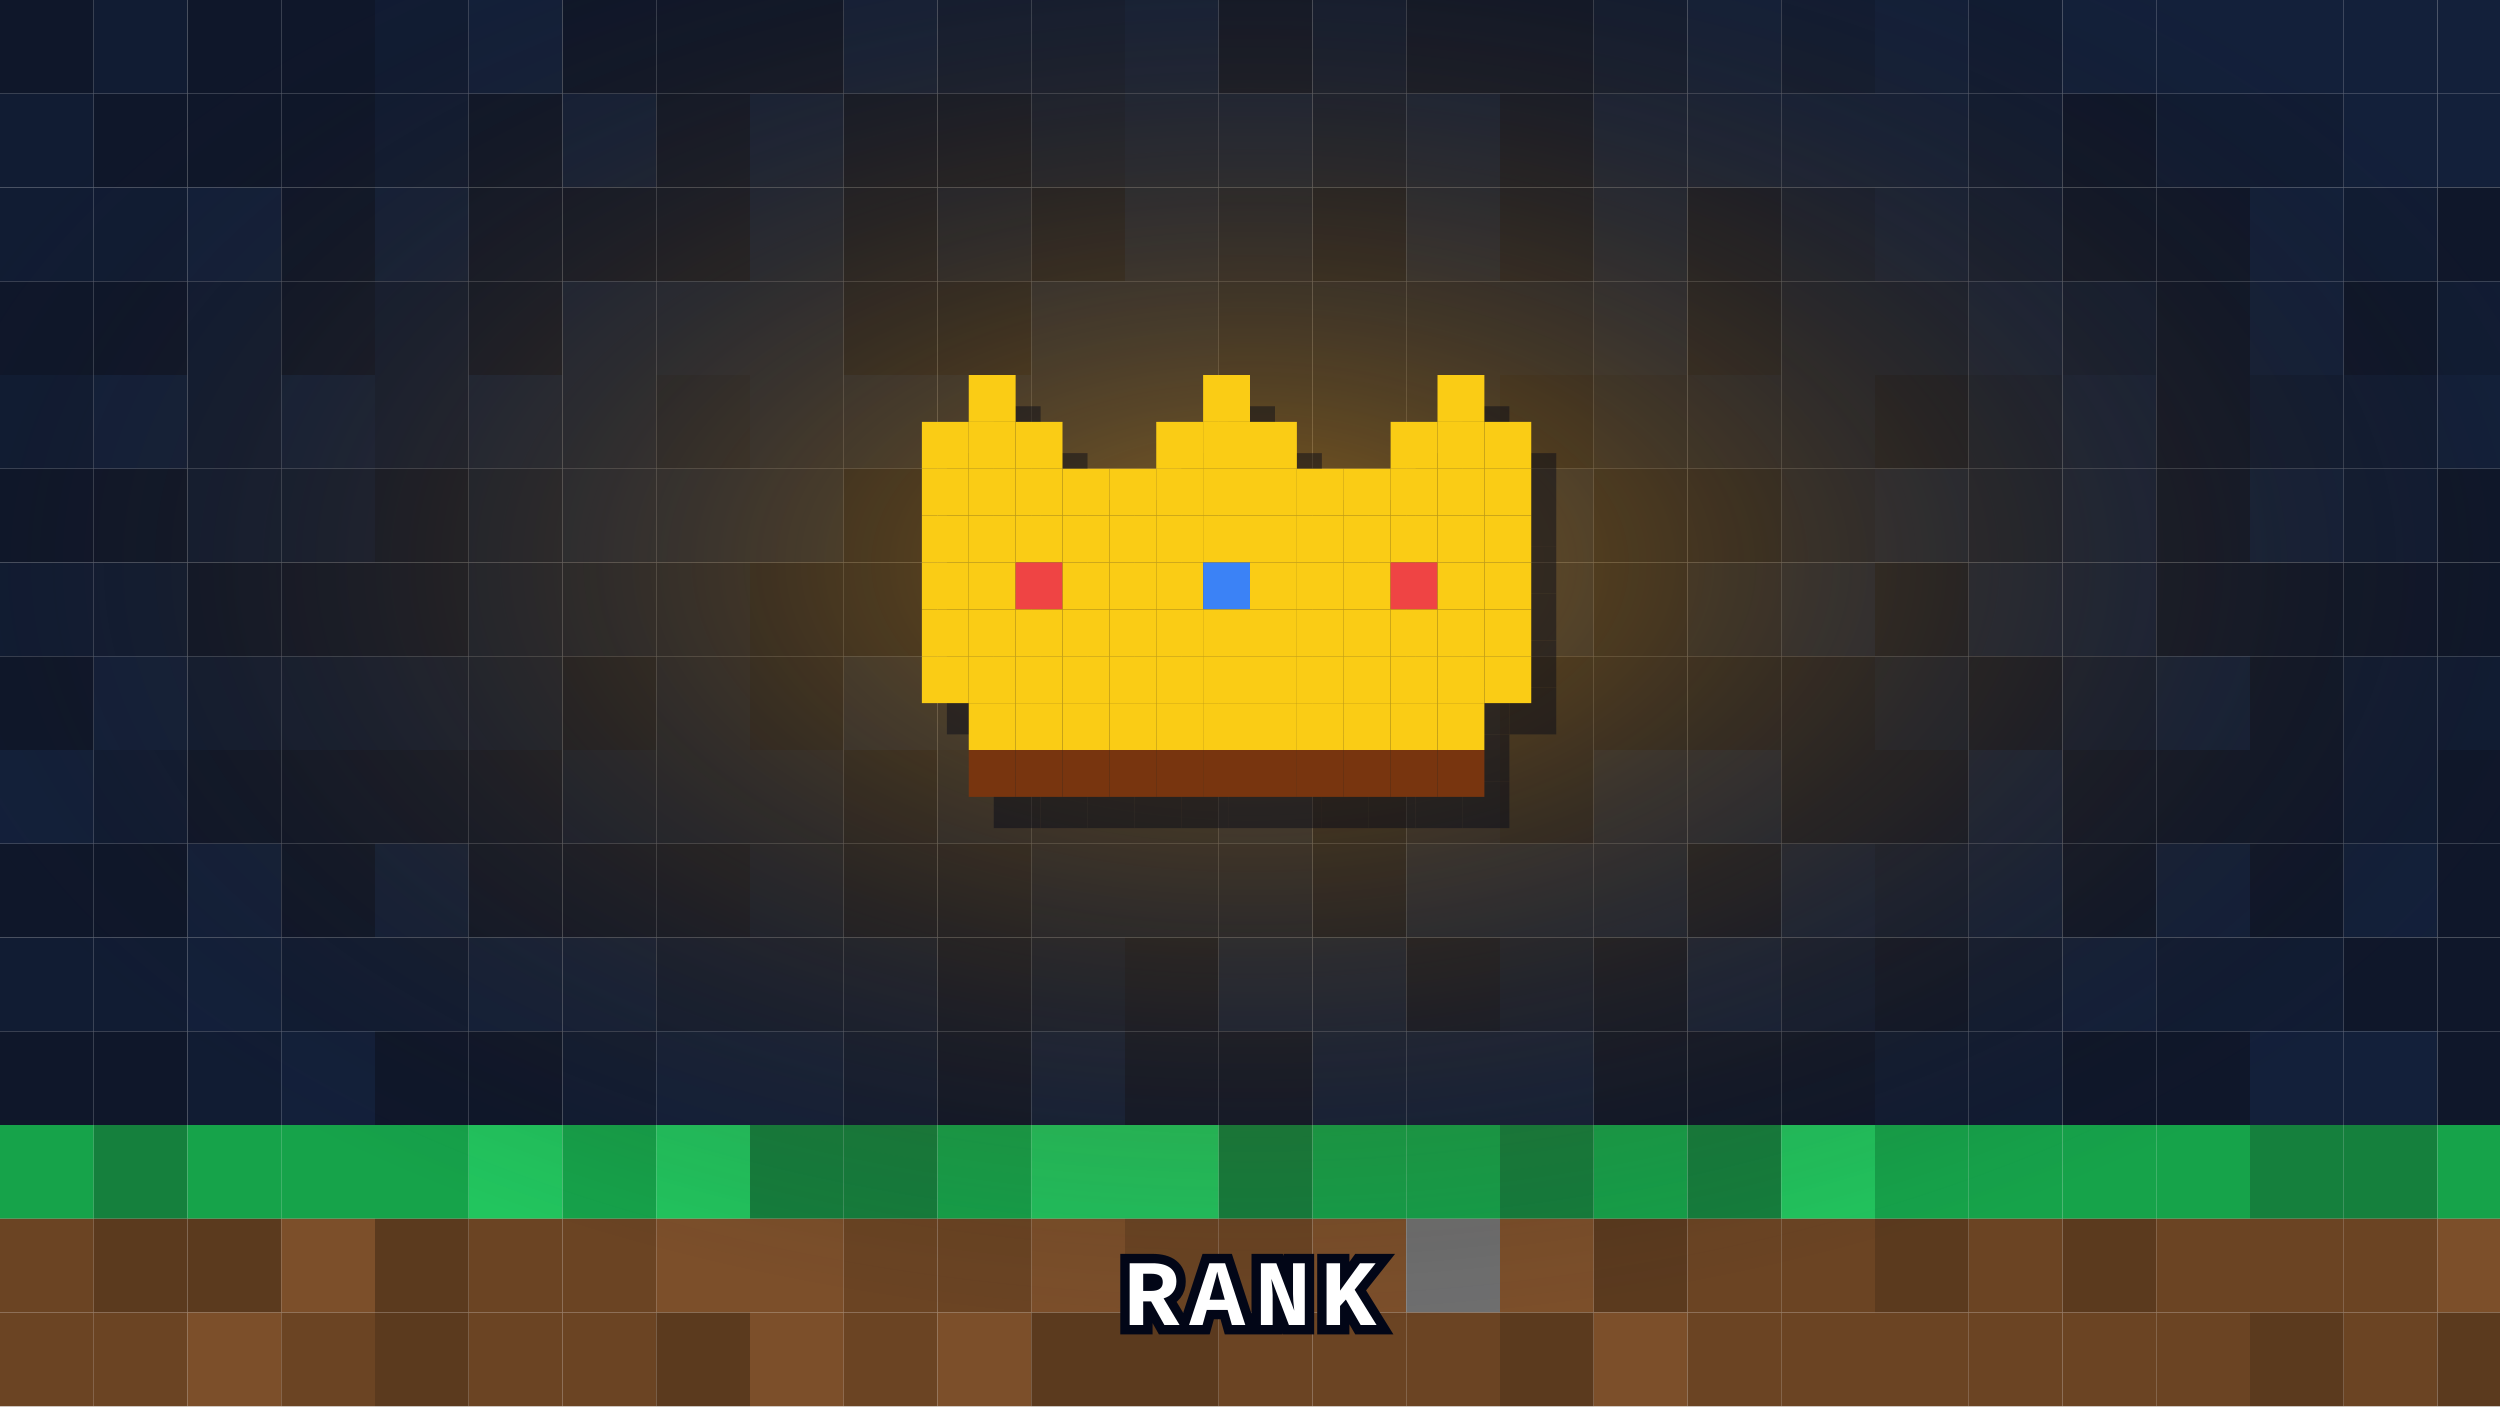
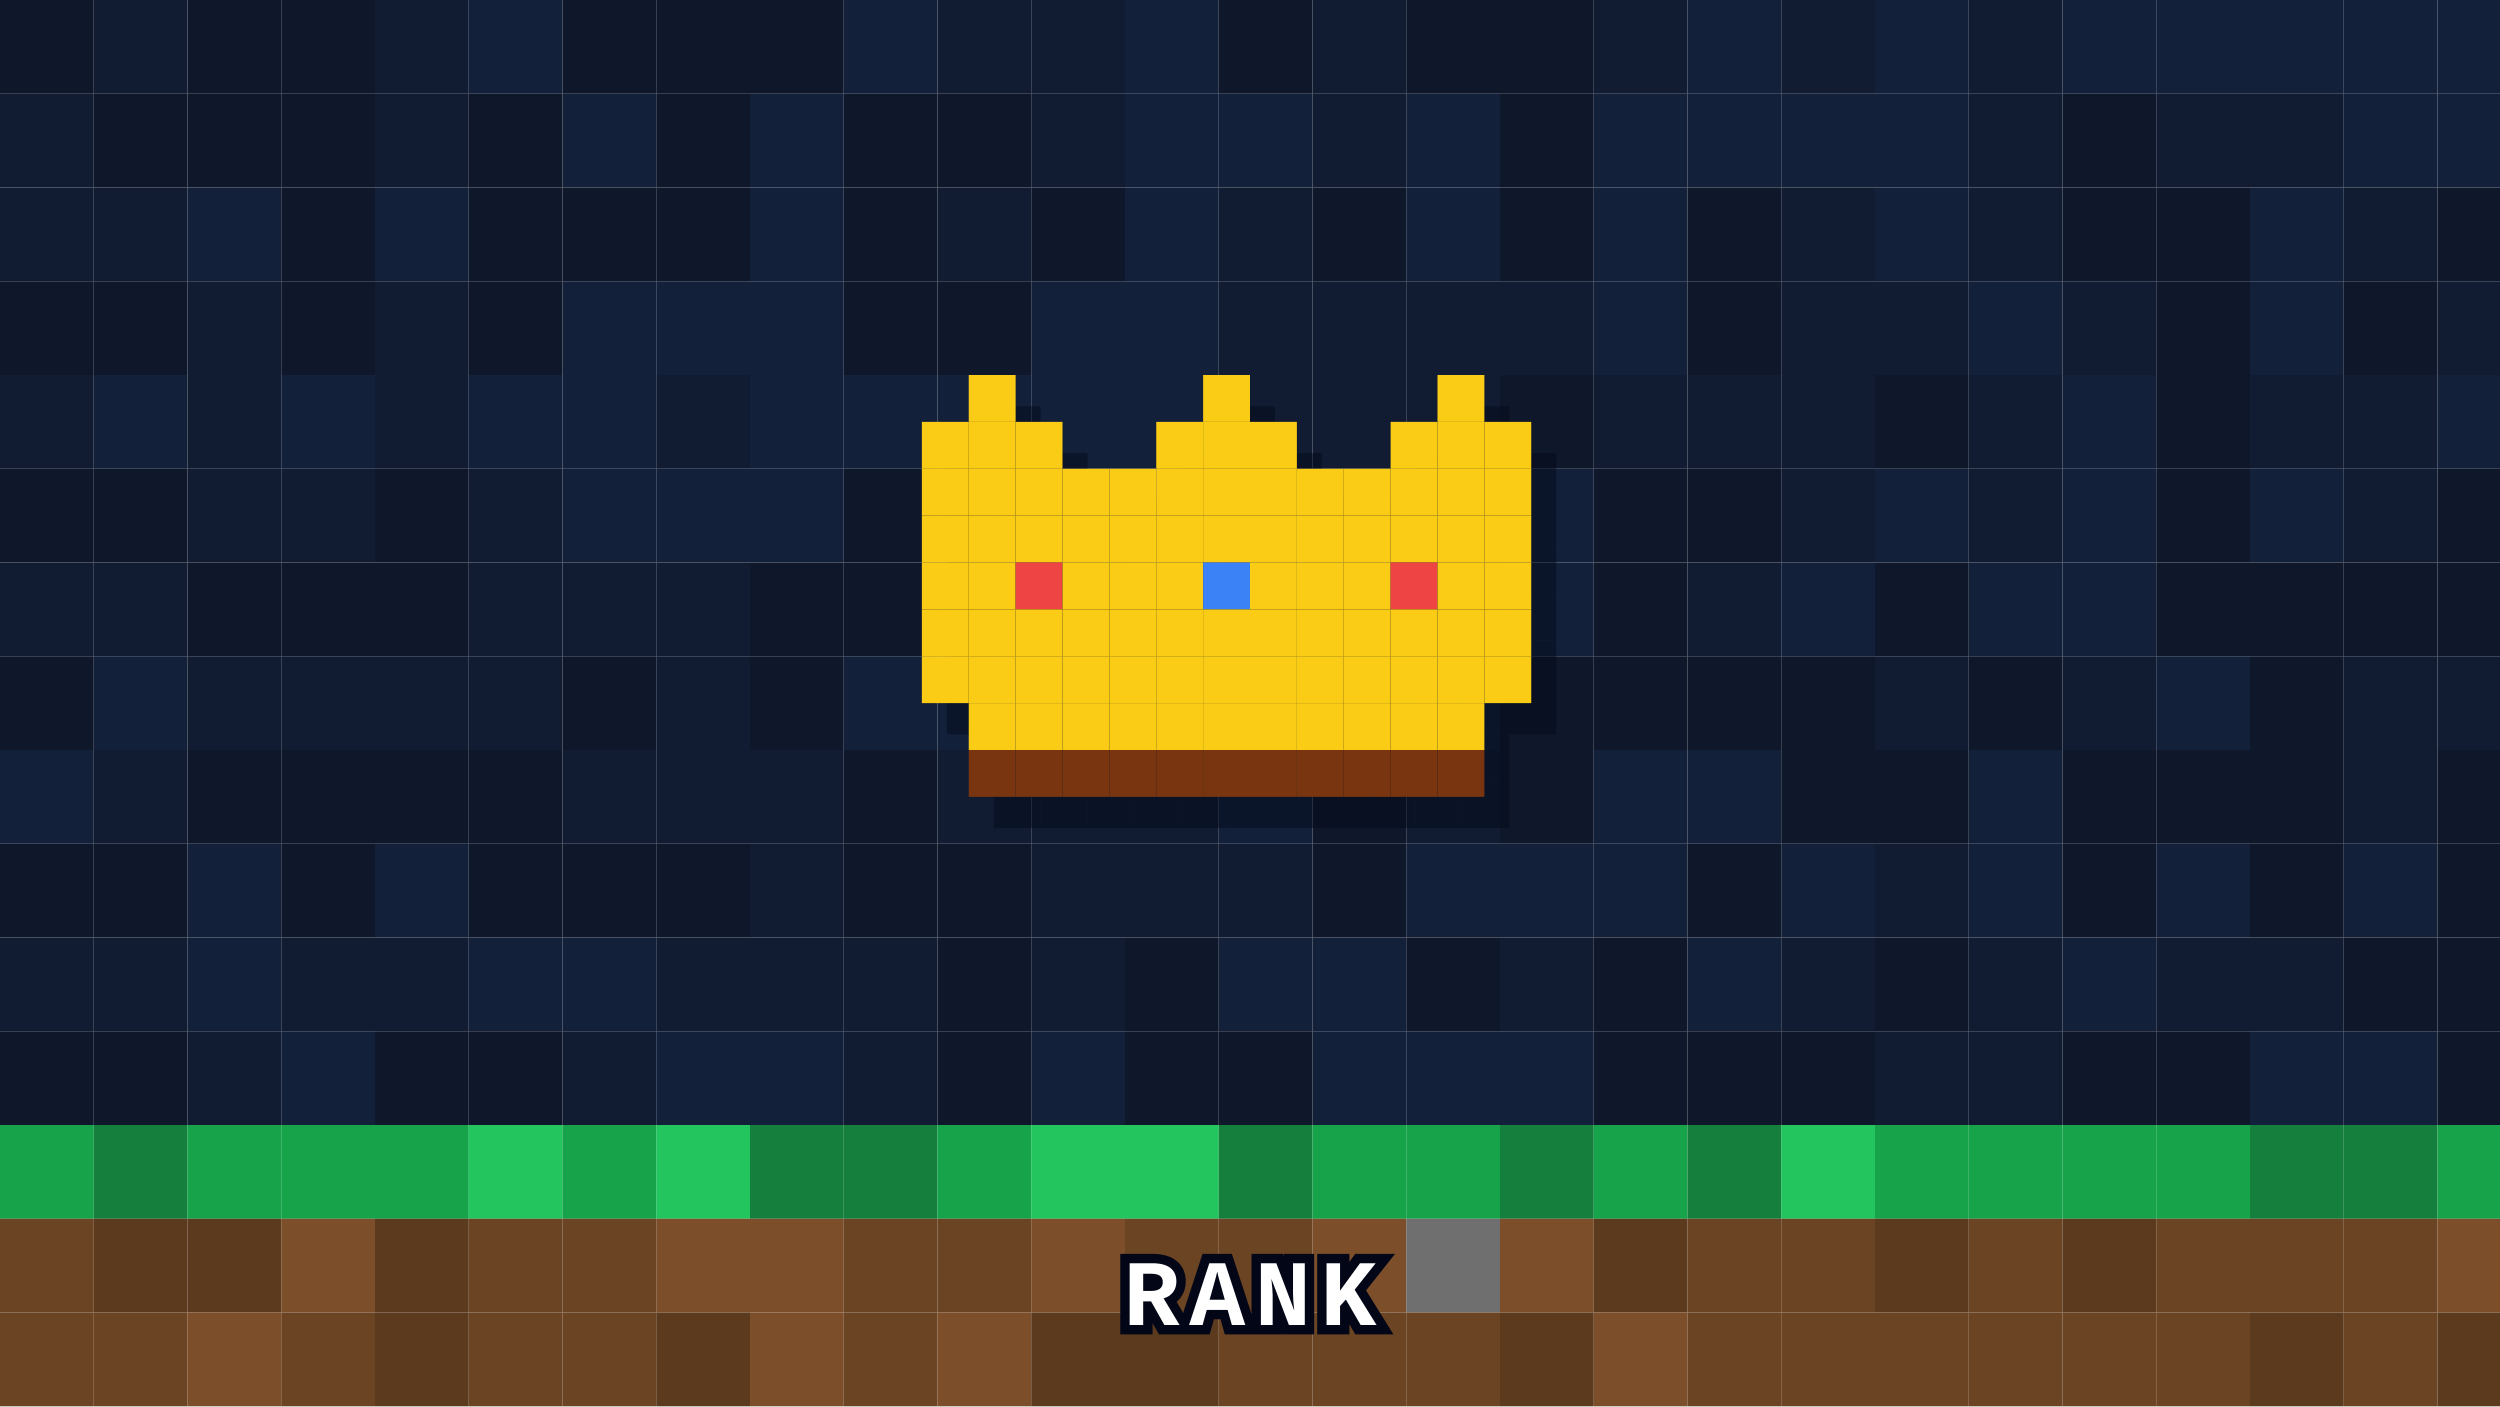
<svg xmlns="http://www.w3.org/2000/svg" viewBox="0 0 800 450" width="800" height="450">
-   <defs>
-     <radialGradient id="g" cx="50%" cy="40%" r="55%">
-       <stop offset="0" stop-color="#f59e0b" stop-opacity=".85" />
-       <stop offset="1" stop-color="#020617" stop-opacity="0" />
-     </radialGradient>
-   </defs>
  <rect x="0" y="0" width="30" height="30" fill="#0f172a" />
  <rect x="30" y="0" width="30" height="30" fill="#111c33" />
  <rect x="60" y="0" width="30" height="30" fill="#0f172a" />
  <rect x="90" y="0" width="30" height="30" fill="#0f172a" />
  <rect x="120" y="0" width="30" height="30" fill="#111c33" />
  <rect x="150" y="0" width="30" height="30" fill="#13203a" />
  <rect x="180" y="0" width="30" height="30" fill="#0f172a" />
  <rect x="210" y="0" width="30" height="30" fill="#0f172a" />
  <rect x="240" y="0" width="30" height="30" fill="#0f172a" />
  <rect x="270" y="0" width="30" height="30" fill="#13203a" />
  <rect x="300" y="0" width="30" height="30" fill="#111c33" />
  <rect x="330" y="0" width="30" height="30" fill="#111c33" />
  <rect x="360" y="0" width="30" height="30" fill="#13203a" />
  <rect x="390" y="0" width="30" height="30" fill="#0f172a" />
  <rect x="420" y="0" width="30" height="30" fill="#111c33" />
  <rect x="450" y="0" width="30" height="30" fill="#0f172a" />
  <rect x="480" y="0" width="30" height="30" fill="#0f172a" />
  <rect x="510" y="0" width="30" height="30" fill="#111c33" />
  <rect x="540" y="0" width="30" height="30" fill="#13203a" />
  <rect x="570" y="0" width="30" height="30" fill="#111c33" />
  <rect x="600" y="0" width="30" height="30" fill="#13203a" />
  <rect x="630" y="0" width="30" height="30" fill="#111c33" />
  <rect x="660" y="0" width="30" height="30" fill="#13203a" />
  <rect x="690" y="0" width="30" height="30" fill="#13203a" />
  <rect x="720" y="0" width="30" height="30" fill="#13203a" />
  <rect x="750" y="0" width="30" height="30" fill="#13203a" />
  <rect x="780" y="0" width="30" height="30" fill="#13203a" />
  <rect x="0" y="30" width="30" height="30" fill="#111c33" />
  <rect x="30" y="30" width="30" height="30" fill="#0f172a" />
  <rect x="60" y="30" width="30" height="30" fill="#0f172a" />
  <rect x="90" y="30" width="30" height="30" fill="#0f172a" />
  <rect x="120" y="30" width="30" height="30" fill="#111c33" />
  <rect x="150" y="30" width="30" height="30" fill="#0f172a" />
  <rect x="180" y="30" width="30" height="30" fill="#13203a" />
  <rect x="210" y="30" width="30" height="30" fill="#0f172a" />
  <rect x="240" y="30" width="30" height="30" fill="#13203a" />
  <rect x="270" y="30" width="30" height="30" fill="#0f172a" />
  <rect x="300" y="30" width="30" height="30" fill="#0f172a" />
  <rect x="330" y="30" width="30" height="30" fill="#111c33" />
  <rect x="360" y="30" width="30" height="30" fill="#13203a" />
  <rect x="390" y="30" width="30" height="30" fill="#13203a" />
  <rect x="420" y="30" width="30" height="30" fill="#111c33" />
  <rect x="450" y="30" width="30" height="30" fill="#13203a" />
  <rect x="480" y="30" width="30" height="30" fill="#0f172a" />
  <rect x="510" y="30" width="30" height="30" fill="#13203a" />
  <rect x="540" y="30" width="30" height="30" fill="#13203a" />
  <rect x="570" y="30" width="30" height="30" fill="#13203a" />
  <rect x="600" y="30" width="30" height="30" fill="#13203a" />
  <rect x="630" y="30" width="30" height="30" fill="#111c33" />
  <rect x="660" y="30" width="30" height="30" fill="#0f172a" />
  <rect x="690" y="30" width="30" height="30" fill="#111c33" />
  <rect x="720" y="30" width="30" height="30" fill="#111c33" />
  <rect x="750" y="30" width="30" height="30" fill="#13203a" />
  <rect x="780" y="30" width="30" height="30" fill="#13203a" />
  <rect x="0" y="60" width="30" height="30" fill="#111c33" />
  <rect x="30" y="60" width="30" height="30" fill="#111c33" />
  <rect x="60" y="60" width="30" height="30" fill="#13203a" />
  <rect x="90" y="60" width="30" height="30" fill="#0f172a" />
  <rect x="120" y="60" width="30" height="30" fill="#13203a" />
  <rect x="150" y="60" width="30" height="30" fill="#0f172a" />
  <rect x="180" y="60" width="30" height="30" fill="#0f172a" />
  <rect x="210" y="60" width="30" height="30" fill="#0f172a" />
  <rect x="240" y="60" width="30" height="30" fill="#13203a" />
  <rect x="270" y="60" width="30" height="30" fill="#0f172a" />
  <rect x="300" y="60" width="30" height="30" fill="#111c33" />
  <rect x="330" y="60" width="30" height="30" fill="#0f172a" />
  <rect x="360" y="60" width="30" height="30" fill="#13203a" />
  <rect x="390" y="60" width="30" height="30" fill="#111c33" />
  <rect x="420" y="60" width="30" height="30" fill="#0f172a" />
  <rect x="450" y="60" width="30" height="30" fill="#13203a" />
  <rect x="480" y="60" width="30" height="30" fill="#0f172a" />
  <rect x="510" y="60" width="30" height="30" fill="#13203a" />
  <rect x="540" y="60" width="30" height="30" fill="#0f172a" />
  <rect x="570" y="60" width="30" height="30" fill="#111c33" />
  <rect x="600" y="60" width="30" height="30" fill="#13203a" />
  <rect x="630" y="60" width="30" height="30" fill="#111c33" />
  <rect x="660" y="60" width="30" height="30" fill="#0f172a" />
  <rect x="690" y="60" width="30" height="30" fill="#0f172a" />
  <rect x="720" y="60" width="30" height="30" fill="#13203a" />
  <rect x="750" y="60" width="30" height="30" fill="#111c33" />
  <rect x="780" y="60" width="30" height="30" fill="#0f172a" />
  <rect x="0" y="90" width="30" height="30" fill="#0f172a" />
  <rect x="30" y="90" width="30" height="30" fill="#0f172a" />
  <rect x="60" y="90" width="30" height="30" fill="#111c33" />
  <rect x="90" y="90" width="30" height="30" fill="#0f172a" />
  <rect x="120" y="90" width="30" height="30" fill="#111c33" />
  <rect x="150" y="90" width="30" height="30" fill="#0f172a" />
  <rect x="180" y="90" width="30" height="30" fill="#13203a" />
  <rect x="210" y="90" width="30" height="30" fill="#13203a" />
  <rect x="240" y="90" width="30" height="30" fill="#13203a" />
  <rect x="270" y="90" width="30" height="30" fill="#0f172a" />
  <rect x="300" y="90" width="30" height="30" fill="#0f172a" />
  <rect x="330" y="90" width="30" height="30" fill="#13203a" />
  <rect x="360" y="90" width="30" height="30" fill="#13203a" />
  <rect x="390" y="90" width="30" height="30" fill="#111c33" />
  <rect x="420" y="90" width="30" height="30" fill="#111c33" />
  <rect x="450" y="90" width="30" height="30" fill="#111c33" />
  <rect x="480" y="90" width="30" height="30" fill="#111c33" />
  <rect x="510" y="90" width="30" height="30" fill="#13203a" />
  <rect x="540" y="90" width="30" height="30" fill="#0f172a" />
  <rect x="570" y="90" width="30" height="30" fill="#111c33" />
  <rect x="600" y="90" width="30" height="30" fill="#111c33" />
  <rect x="630" y="90" width="30" height="30" fill="#13203a" />
  <rect x="660" y="90" width="30" height="30" fill="#111c33" />
  <rect x="690" y="90" width="30" height="30" fill="#0f172a" />
  <rect x="720" y="90" width="30" height="30" fill="#13203a" />
  <rect x="750" y="90" width="30" height="30" fill="#0f172a" />
  <rect x="780" y="90" width="30" height="30" fill="#111c33" />
  <rect x="0" y="120" width="30" height="30" fill="#111c33" />
  <rect x="30" y="120" width="30" height="30" fill="#13203a" />
  <rect x="60" y="120" width="30" height="30" fill="#111c33" />
  <rect x="90" y="120" width="30" height="30" fill="#13203a" />
  <rect x="120" y="120" width="30" height="30" fill="#111c33" />
  <rect x="150" y="120" width="30" height="30" fill="#13203a" />
  <rect x="180" y="120" width="30" height="30" fill="#13203a" />
  <rect x="210" y="120" width="30" height="30" fill="#111c33" />
  <rect x="240" y="120" width="30" height="30" fill="#13203a" />
  <rect x="270" y="120" width="30" height="30" fill="#13203a" />
  <rect x="300" y="120" width="30" height="30" fill="#13203a" />
  <rect x="330" y="120" width="30" height="30" fill="#13203a" />
  <rect x="360" y="120" width="30" height="30" fill="#13203a" />
  <rect x="390" y="120" width="30" height="30" fill="#111c33" />
  <rect x="420" y="120" width="30" height="30" fill="#111c33" />
  <rect x="450" y="120" width="30" height="30" fill="#111c33" />
  <rect x="480" y="120" width="30" height="30" fill="#0f172a" />
  <rect x="510" y="120" width="30" height="30" fill="#111c33" />
  <rect x="540" y="120" width="30" height="30" fill="#111c33" />
  <rect x="570" y="120" width="30" height="30" fill="#111c33" />
  <rect x="600" y="120" width="30" height="30" fill="#0f172a" />
  <rect x="630" y="120" width="30" height="30" fill="#111c33" />
  <rect x="660" y="120" width="30" height="30" fill="#13203a" />
  <rect x="690" y="120" width="30" height="30" fill="#0f172a" />
  <rect x="720" y="120" width="30" height="30" fill="#111c33" />
  <rect x="750" y="120" width="30" height="30" fill="#111c33" />
  <rect x="780" y="120" width="30" height="30" fill="#13203a" />
  <rect x="0" y="150" width="30" height="30" fill="#0f172a" />
  <rect x="30" y="150" width="30" height="30" fill="#0f172a" />
  <rect x="60" y="150" width="30" height="30" fill="#111c33" />
  <rect x="90" y="150" width="30" height="30" fill="#111c33" />
  <rect x="120" y="150" width="30" height="30" fill="#0f172a" />
  <rect x="150" y="150" width="30" height="30" fill="#111c33" />
  <rect x="180" y="150" width="30" height="30" fill="#13203a" />
  <rect x="210" y="150" width="30" height="30" fill="#13203a" />
  <rect x="240" y="150" width="30" height="30" fill="#13203a" />
  <rect x="270" y="150" width="30" height="30" fill="#0f172a" />
  <rect x="300" y="150" width="30" height="30" fill="#111c33" />
  <rect x="330" y="150" width="30" height="30" fill="#13203a" />
  <rect x="360" y="150" width="30" height="30" fill="#13203a" />
  <rect x="390" y="150" width="30" height="30" fill="#13203a" />
  <rect x="420" y="150" width="30" height="30" fill="#0f172a" />
  <rect x="450" y="150" width="30" height="30" fill="#111c33" />
  <rect x="480" y="150" width="30" height="30" fill="#13203a" />
  <rect x="510" y="150" width="30" height="30" fill="#0f172a" />
  <rect x="540" y="150" width="30" height="30" fill="#0f172a" />
  <rect x="570" y="150" width="30" height="30" fill="#111c33" />
  <rect x="600" y="150" width="30" height="30" fill="#13203a" />
  <rect x="630" y="150" width="30" height="30" fill="#111c33" />
  <rect x="660" y="150" width="30" height="30" fill="#13203a" />
  <rect x="690" y="150" width="30" height="30" fill="#0f172a" />
  <rect x="720" y="150" width="30" height="30" fill="#13203a" />
  <rect x="750" y="150" width="30" height="30" fill="#111c33" />
  <rect x="780" y="150" width="30" height="30" fill="#0f172a" />
  <rect x="0" y="180" width="30" height="30" fill="#111c33" />
  <rect x="30" y="180" width="30" height="30" fill="#111c33" />
  <rect x="60" y="180" width="30" height="30" fill="#0f172a" />
  <rect x="90" y="180" width="30" height="30" fill="#0f172a" />
  <rect x="120" y="180" width="30" height="30" fill="#0f172a" />
  <rect x="150" y="180" width="30" height="30" fill="#111c33" />
  <rect x="180" y="180" width="30" height="30" fill="#111c33" />
  <rect x="210" y="180" width="30" height="30" fill="#111c33" />
  <rect x="240" y="180" width="30" height="30" fill="#0f172a" />
  <rect x="270" y="180" width="30" height="30" fill="#0f172a" />
  <rect x="300" y="180" width="30" height="30" fill="#111c33" />
  <rect x="330" y="180" width="30" height="30" fill="#0f172a" />
  <rect x="360" y="180" width="30" height="30" fill="#111c33" />
  <rect x="390" y="180" width="30" height="30" fill="#0f172a" />
  <rect x="420" y="180" width="30" height="30" fill="#0f172a" />
  <rect x="450" y="180" width="30" height="30" fill="#0f172a" />
  <rect x="480" y="180" width="30" height="30" fill="#13203a" />
  <rect x="510" y="180" width="30" height="30" fill="#0f172a" />
  <rect x="540" y="180" width="30" height="30" fill="#111c33" />
  <rect x="570" y="180" width="30" height="30" fill="#13203a" />
  <rect x="600" y="180" width="30" height="30" fill="#0f172a" />
  <rect x="630" y="180" width="30" height="30" fill="#13203a" />
  <rect x="660" y="180" width="30" height="30" fill="#13203a" />
  <rect x="690" y="180" width="30" height="30" fill="#0f172a" />
  <rect x="720" y="180" width="30" height="30" fill="#0f172a" />
  <rect x="750" y="180" width="30" height="30" fill="#0f172a" />
  <rect x="780" y="180" width="30" height="30" fill="#0f172a" />
  <rect x="0" y="210" width="30" height="30" fill="#0f172a" />
  <rect x="30" y="210" width="30" height="30" fill="#13203a" />
  <rect x="60" y="210" width="30" height="30" fill="#111c33" />
  <rect x="90" y="210" width="30" height="30" fill="#111c33" />
  <rect x="120" y="210" width="30" height="30" fill="#111c33" />
  <rect x="150" y="210" width="30" height="30" fill="#111c33" />
  <rect x="180" y="210" width="30" height="30" fill="#0f172a" />
  <rect x="210" y="210" width="30" height="30" fill="#111c33" />
  <rect x="240" y="210" width="30" height="30" fill="#0f172a" />
  <rect x="270" y="210" width="30" height="30" fill="#13203a" />
  <rect x="300" y="210" width="30" height="30" fill="#13203a" />
  <rect x="330" y="210" width="30" height="30" fill="#111c33" />
  <rect x="360" y="210" width="30" height="30" fill="#0f172a" />
  <rect x="390" y="210" width="30" height="30" fill="#0f172a" />
  <rect x="420" y="210" width="30" height="30" fill="#0f172a" />
  <rect x="450" y="210" width="30" height="30" fill="#13203a" />
  <rect x="480" y="210" width="30" height="30" fill="#0f172a" />
  <rect x="510" y="210" width="30" height="30" fill="#0f172a" />
  <rect x="540" y="210" width="30" height="30" fill="#0f172a" />
  <rect x="570" y="210" width="30" height="30" fill="#0f172a" />
  <rect x="600" y="210" width="30" height="30" fill="#111c33" />
  <rect x="630" y="210" width="30" height="30" fill="#0f172a" />
  <rect x="660" y="210" width="30" height="30" fill="#111c33" />
  <rect x="690" y="210" width="30" height="30" fill="#13203a" />
  <rect x="720" y="210" width="30" height="30" fill="#0f172a" />
  <rect x="750" y="210" width="30" height="30" fill="#111c33" />
  <rect x="780" y="210" width="30" height="30" fill="#111c33" />
  <rect x="0" y="240" width="30" height="30" fill="#13203a" />
  <rect x="30" y="240" width="30" height="30" fill="#111c33" />
  <rect x="60" y="240" width="30" height="30" fill="#0f172a" />
  <rect x="90" y="240" width="30" height="30" fill="#0f172a" />
  <rect x="120" y="240" width="30" height="30" fill="#0f172a" />
  <rect x="150" y="240" width="30" height="30" fill="#0f172a" />
  <rect x="180" y="240" width="30" height="30" fill="#111c33" />
  <rect x="210" y="240" width="30" height="30" fill="#111c33" />
  <rect x="240" y="240" width="30" height="30" fill="#111c33" />
  <rect x="270" y="240" width="30" height="30" fill="#0f172a" />
  <rect x="300" y="240" width="30" height="30" fill="#111c33" />
  <rect x="330" y="240" width="30" height="30" fill="#111c33" />
  <rect x="360" y="240" width="30" height="30" fill="#111c33" />
  <rect x="390" y="240" width="30" height="30" fill="#13203a" />
  <rect x="420" y="240" width="30" height="30" fill="#0f172a" />
  <rect x="450" y="240" width="30" height="30" fill="#111c33" />
  <rect x="480" y="240" width="30" height="30" fill="#0f172a" />
  <rect x="510" y="240" width="30" height="30" fill="#13203a" />
  <rect x="540" y="240" width="30" height="30" fill="#13203a" />
  <rect x="570" y="240" width="30" height="30" fill="#0f172a" />
  <rect x="600" y="240" width="30" height="30" fill="#0f172a" />
  <rect x="630" y="240" width="30" height="30" fill="#13203a" />
  <rect x="660" y="240" width="30" height="30" fill="#0f172a" />
  <rect x="690" y="240" width="30" height="30" fill="#0f172a" />
  <rect x="720" y="240" width="30" height="30" fill="#0f172a" />
  <rect x="750" y="240" width="30" height="30" fill="#111c33" />
  <rect x="780" y="240" width="30" height="30" fill="#0f172a" />
  <rect x="0" y="270" width="30" height="30" fill="#0f172a" />
  <rect x="30" y="270" width="30" height="30" fill="#0f172a" />
  <rect x="60" y="270" width="30" height="30" fill="#13203a" />
  <rect x="90" y="270" width="30" height="30" fill="#0f172a" />
  <rect x="120" y="270" width="30" height="30" fill="#13203a" />
  <rect x="150" y="270" width="30" height="30" fill="#0f172a" />
  <rect x="180" y="270" width="30" height="30" fill="#0f172a" />
  <rect x="210" y="270" width="30" height="30" fill="#0f172a" />
  <rect x="240" y="270" width="30" height="30" fill="#111c33" />
  <rect x="270" y="270" width="30" height="30" fill="#0f172a" />
  <rect x="300" y="270" width="30" height="30" fill="#0f172a" />
  <rect x="330" y="270" width="30" height="30" fill="#111c33" />
  <rect x="360" y="270" width="30" height="30" fill="#111c33" />
  <rect x="390" y="270" width="30" height="30" fill="#111c33" />
  <rect x="420" y="270" width="30" height="30" fill="#0f172a" />
  <rect x="450" y="270" width="30" height="30" fill="#13203a" />
  <rect x="480" y="270" width="30" height="30" fill="#13203a" />
  <rect x="510" y="270" width="30" height="30" fill="#13203a" />
  <rect x="540" y="270" width="30" height="30" fill="#0f172a" />
  <rect x="570" y="270" width="30" height="30" fill="#13203a" />
  <rect x="600" y="270" width="30" height="30" fill="#111c33" />
  <rect x="630" y="270" width="30" height="30" fill="#13203a" />
  <rect x="660" y="270" width="30" height="30" fill="#0f172a" />
  <rect x="690" y="270" width="30" height="30" fill="#13203a" />
  <rect x="720" y="270" width="30" height="30" fill="#0f172a" />
  <rect x="750" y="270" width="30" height="30" fill="#13203a" />
  <rect x="780" y="270" width="30" height="30" fill="#0f172a" />
  <rect x="0" y="300" width="30" height="30" fill="#111c33" />
  <rect x="30" y="300" width="30" height="30" fill="#111c33" />
  <rect x="60" y="300" width="30" height="30" fill="#13203a" />
  <rect x="90" y="300" width="30" height="30" fill="#111c33" />
  <rect x="120" y="300" width="30" height="30" fill="#111c33" />
  <rect x="150" y="300" width="30" height="30" fill="#13203a" />
  <rect x="180" y="300" width="30" height="30" fill="#13203a" />
  <rect x="210" y="300" width="30" height="30" fill="#111c33" />
  <rect x="240" y="300" width="30" height="30" fill="#111c33" />
  <rect x="270" y="300" width="30" height="30" fill="#111c33" />
  <rect x="300" y="300" width="30" height="30" fill="#0f172a" />
  <rect x="330" y="300" width="30" height="30" fill="#111c33" />
  <rect x="360" y="300" width="30" height="30" fill="#0f172a" />
  <rect x="390" y="300" width="30" height="30" fill="#13203a" />
  <rect x="420" y="300" width="30" height="30" fill="#13203a" />
  <rect x="450" y="300" width="30" height="30" fill="#0f172a" />
  <rect x="480" y="300" width="30" height="30" fill="#111c33" />
  <rect x="510" y="300" width="30" height="30" fill="#0f172a" />
  <rect x="540" y="300" width="30" height="30" fill="#13203a" />
  <rect x="570" y="300" width="30" height="30" fill="#111c33" />
  <rect x="600" y="300" width="30" height="30" fill="#0f172a" />
  <rect x="630" y="300" width="30" height="30" fill="#111c33" />
  <rect x="660" y="300" width="30" height="30" fill="#13203a" />
  <rect x="690" y="300" width="30" height="30" fill="#111c33" />
  <rect x="720" y="300" width="30" height="30" fill="#111c33" />
  <rect x="750" y="300" width="30" height="30" fill="#0f172a" />
  <rect x="780" y="300" width="30" height="30" fill="#0f172a" />
  <rect x="0" y="330" width="30" height="30" fill="#0f172a" />
  <rect x="30" y="330" width="30" height="30" fill="#0f172a" />
  <rect x="60" y="330" width="30" height="30" fill="#111c33" />
  <rect x="90" y="330" width="30" height="30" fill="#13203a" />
  <rect x="120" y="330" width="30" height="30" fill="#0f172a" />
  <rect x="150" y="330" width="30" height="30" fill="#0f172a" />
  <rect x="180" y="330" width="30" height="30" fill="#111c33" />
  <rect x="210" y="330" width="30" height="30" fill="#13203a" />
  <rect x="240" y="330" width="30" height="30" fill="#13203a" />
  <rect x="270" y="330" width="30" height="30" fill="#111c33" />
  <rect x="300" y="330" width="30" height="30" fill="#0f172a" />
  <rect x="330" y="330" width="30" height="30" fill="#13203a" />
  <rect x="360" y="330" width="30" height="30" fill="#0f172a" />
  <rect x="390" y="330" width="30" height="30" fill="#0f172a" />
  <rect x="420" y="330" width="30" height="30" fill="#13203a" />
  <rect x="450" y="330" width="30" height="30" fill="#13203a" />
  <rect x="480" y="330" width="30" height="30" fill="#13203a" />
  <rect x="510" y="330" width="30" height="30" fill="#0f172a" />
  <rect x="540" y="330" width="30" height="30" fill="#0f172a" />
  <rect x="570" y="330" width="30" height="30" fill="#0f172a" />
  <rect x="600" y="330" width="30" height="30" fill="#111c33" />
  <rect x="630" y="330" width="30" height="30" fill="#111c33" />
  <rect x="660" y="330" width="30" height="30" fill="#0f172a" />
  <rect x="690" y="330" width="30" height="30" fill="#0f172a" />
  <rect x="720" y="330" width="30" height="30" fill="#13203a" />
  <rect x="750" y="330" width="30" height="30" fill="#13203a" />
  <rect x="780" y="330" width="30" height="30" fill="#0f172a" />
  <rect x="0" y="360" width="30" height="30" fill="#16a34a" />
  <rect x="30" y="360" width="30" height="30" fill="#15803d" />
  <rect x="60" y="360" width="30" height="30" fill="#16a34a" />
  <rect x="90" y="360" width="30" height="30" fill="#16a34a" />
  <rect x="120" y="360" width="30" height="30" fill="#16a34a" />
  <rect x="150" y="360" width="30" height="30" fill="#22c55e" />
  <rect x="180" y="360" width="30" height="30" fill="#16a34a" />
  <rect x="210" y="360" width="30" height="30" fill="#22c55e" />
  <rect x="240" y="360" width="30" height="30" fill="#15803d" />
  <rect x="270" y="360" width="30" height="30" fill="#15803d" />
  <rect x="300" y="360" width="30" height="30" fill="#16a34a" />
  <rect x="330" y="360" width="30" height="30" fill="#22c55e" />
  <rect x="360" y="360" width="30" height="30" fill="#22c55e" />
  <rect x="390" y="360" width="30" height="30" fill="#15803d" />
  <rect x="420" y="360" width="30" height="30" fill="#16a34a" />
  <rect x="450" y="360" width="30" height="30" fill="#16a34a" />
  <rect x="480" y="360" width="30" height="30" fill="#15803d" />
  <rect x="510" y="360" width="30" height="30" fill="#16a34a" />
  <rect x="540" y="360" width="30" height="30" fill="#15803d" />
  <rect x="570" y="360" width="30" height="30" fill="#22c55e" />
  <rect x="600" y="360" width="30" height="30" fill="#16a34a" />
  <rect x="630" y="360" width="30" height="30" fill="#16a34a" />
  <rect x="660" y="360" width="30" height="30" fill="#16a34a" />
  <rect x="690" y="360" width="30" height="30" fill="#16a34a" />
  <rect x="720" y="360" width="30" height="30" fill="#15803d" />
  <rect x="750" y="360" width="30" height="30" fill="#15803d" />
  <rect x="780" y="360" width="30" height="30" fill="#16a34a" />
  <rect x="0" y="390" width="30" height="30" fill="#6b4423" />
  <rect x="30" y="390" width="30" height="30" fill="#5b3a1e" />
  <rect x="60" y="390" width="30" height="30" fill="#5b3a1e" />
  <rect x="90" y="390" width="30" height="30" fill="#7c4f2a" />
  <rect x="120" y="390" width="30" height="30" fill="#5b3a1e" />
  <rect x="150" y="390" width="30" height="30" fill="#6b4423" />
  <rect x="180" y="390" width="30" height="30" fill="#6b4423" />
  <rect x="210" y="390" width="30" height="30" fill="#7c4f2a" />
  <rect x="240" y="390" width="30" height="30" fill="#7c4f2a" />
  <rect x="270" y="390" width="30" height="30" fill="#6b4423" />
  <rect x="300" y="390" width="30" height="30" fill="#6b4423" />
  <rect x="330" y="390" width="30" height="30" fill="#7c4f2a" />
  <rect x="360" y="390" width="30" height="30" fill="#6b4423" />
  <rect x="390" y="390" width="30" height="30" fill="#6b4423" />
  <rect x="420" y="390" width="30" height="30" fill="#7c4f2a" />
  <rect x="450" y="390" width="30" height="30" fill="#6f6f6f" />
  <rect x="480" y="390" width="30" height="30" fill="#7c4f2a" />
  <rect x="510" y="390" width="30" height="30" fill="#5b3a1e" />
  <rect x="540" y="390" width="30" height="30" fill="#6b4423" />
  <rect x="570" y="390" width="30" height="30" fill="#6b4423" />
  <rect x="600" y="390" width="30" height="30" fill="#5b3a1e" />
  <rect x="630" y="390" width="30" height="30" fill="#6b4423" />
  <rect x="660" y="390" width="30" height="30" fill="#5b3a1e" />
  <rect x="690" y="390" width="30" height="30" fill="#6b4423" />
  <rect x="720" y="390" width="30" height="30" fill="#6b4423" />
  <rect x="750" y="390" width="30" height="30" fill="#6b4423" />
  <rect x="780" y="390" width="30" height="30" fill="#7c4f2a" />
  <rect x="0" y="420" width="30" height="30" fill="#6b4423" />
  <rect x="30" y="420" width="30" height="30" fill="#6b4423" />
  <rect x="60" y="420" width="30" height="30" fill="#7c4f2a" />
  <rect x="90" y="420" width="30" height="30" fill="#6b4423" />
  <rect x="120" y="420" width="30" height="30" fill="#5b3a1e" />
  <rect x="150" y="420" width="30" height="30" fill="#6b4423" />
  <rect x="180" y="420" width="30" height="30" fill="#6b4423" />
  <rect x="210" y="420" width="30" height="30" fill="#5b3a1e" />
  <rect x="240" y="420" width="30" height="30" fill="#7c4f2a" />
  <rect x="270" y="420" width="30" height="30" fill="#6b4423" />
  <rect x="300" y="420" width="30" height="30" fill="#7c4f2a" />
  <rect x="330" y="420" width="30" height="30" fill="#5b3a1e" />
  <rect x="360" y="420" width="30" height="30" fill="#5b3a1e" />
  <rect x="390" y="420" width="30" height="30" fill="#6b4423" />
  <rect x="420" y="420" width="30" height="30" fill="#6b4423" />
  <rect x="450" y="420" width="30" height="30" fill="#6b4423" />
  <rect x="480" y="420" width="30" height="30" fill="#5b3a1e" />
  <rect x="510" y="420" width="30" height="30" fill="#7c4f2a" />
  <rect x="540" y="420" width="30" height="30" fill="#6b4423" />
  <rect x="570" y="420" width="30" height="30" fill="#6b4423" />
  <rect x="600" y="420" width="30" height="30" fill="#6b4423" />
  <rect x="630" y="420" width="30" height="30" fill="#6b4423" />
  <rect x="660" y="420" width="30" height="30" fill="#6b4423" />
  <rect x="690" y="420" width="30" height="30" fill="#6b4423" />
  <rect x="720" y="420" width="30" height="30" fill="#5b3a1e" />
  <rect x="750" y="420" width="30" height="30" fill="#6b4423" />
  <rect x="780" y="420" width="30" height="30" fill="#5b3a1e" />
-   <rect x="0" y="0" width="800" height="450" fill="url(#g)" opacity=".6" />
  <g transform="translate(8 10)" opacity=".45">
    <rect x="310" y="120" width="15" height="15" fill="#020617" />
    <rect x="385" y="120" width="15" height="15" fill="#020617" />
    <rect x="460" y="120" width="15" height="15" fill="#020617" />
    <rect x="295" y="135" width="15" height="15" fill="#020617" />
    <rect x="310" y="135" width="15" height="15" fill="#020617" />
    <rect x="325" y="135" width="15" height="15" fill="#020617" />
    <rect x="370" y="135" width="15" height="15" fill="#020617" />
    <rect x="385" y="135" width="15" height="15" fill="#020617" />
    <rect x="400" y="135" width="15" height="15" fill="#020617" />
    <rect x="445" y="135" width="15" height="15" fill="#020617" />
    <rect x="460" y="135" width="15" height="15" fill="#020617" />
    <rect x="475" y="135" width="15" height="15" fill="#020617" />
    <rect x="295" y="150" width="15" height="15" fill="#020617" />
    <rect x="310" y="150" width="15" height="15" fill="#020617" />
    <rect x="325" y="150" width="15" height="15" fill="#020617" />
    <rect x="340" y="150" width="15" height="15" fill="#020617" />
    <rect x="355" y="150" width="15" height="15" fill="#020617" />
    <rect x="370" y="150" width="15" height="15" fill="#020617" />
    <rect x="385" y="150" width="15" height="15" fill="#020617" />
    <rect x="400" y="150" width="15" height="15" fill="#020617" />
    <rect x="415" y="150" width="15" height="15" fill="#020617" />
    <rect x="430" y="150" width="15" height="15" fill="#020617" />
    <rect x="445" y="150" width="15" height="15" fill="#020617" />
    <rect x="460" y="150" width="15" height="15" fill="#020617" />
    <rect x="475" y="150" width="15" height="15" fill="#020617" />
    <rect x="295" y="165" width="15" height="15" fill="#020617" />
    <rect x="310" y="165" width="15" height="15" fill="#020617" />
    <rect x="325" y="165" width="15" height="15" fill="#020617" />
    <rect x="340" y="165" width="15" height="15" fill="#020617" />
    <rect x="355" y="165" width="15" height="15" fill="#020617" />
    <rect x="370" y="165" width="15" height="15" fill="#020617" />
    <rect x="385" y="165" width="15" height="15" fill="#020617" />
    <rect x="400" y="165" width="15" height="15" fill="#020617" />
    <rect x="415" y="165" width="15" height="15" fill="#020617" />
    <rect x="430" y="165" width="15" height="15" fill="#020617" />
    <rect x="445" y="165" width="15" height="15" fill="#020617" />
    <rect x="460" y="165" width="15" height="15" fill="#020617" />
    <rect x="475" y="165" width="15" height="15" fill="#020617" />
    <rect x="295" y="180" width="15" height="15" fill="#020617" />
    <rect x="310" y="180" width="15" height="15" fill="#020617" />
    <rect x="325" y="180" width="15" height="15" fill="#020617" />
    <rect x="340" y="180" width="15" height="15" fill="#020617" />
    <rect x="355" y="180" width="15" height="15" fill="#020617" />
    <rect x="370" y="180" width="15" height="15" fill="#020617" />
    <rect x="385" y="180" width="15" height="15" fill="#020617" />
    <rect x="400" y="180" width="15" height="15" fill="#020617" />
    <rect x="415" y="180" width="15" height="15" fill="#020617" />
    <rect x="430" y="180" width="15" height="15" fill="#020617" />
    <rect x="445" y="180" width="15" height="15" fill="#020617" />
    <rect x="460" y="180" width="15" height="15" fill="#020617" />
    <rect x="475" y="180" width="15" height="15" fill="#020617" />
    <rect x="295" y="195" width="15" height="15" fill="#020617" />
    <rect x="310" y="195" width="15" height="15" fill="#020617" />
    <rect x="325" y="195" width="15" height="15" fill="#020617" />
    <rect x="340" y="195" width="15" height="15" fill="#020617" />
    <rect x="355" y="195" width="15" height="15" fill="#020617" />
    <rect x="370" y="195" width="15" height="15" fill="#020617" />
    <rect x="385" y="195" width="15" height="15" fill="#020617" />
    <rect x="400" y="195" width="15" height="15" fill="#020617" />
    <rect x="415" y="195" width="15" height="15" fill="#020617" />
    <rect x="430" y="195" width="15" height="15" fill="#020617" />
    <rect x="445" y="195" width="15" height="15" fill="#020617" />
    <rect x="460" y="195" width="15" height="15" fill="#020617" />
    <rect x="475" y="195" width="15" height="15" fill="#020617" />
    <rect x="295" y="210" width="15" height="15" fill="#020617" />
    <rect x="310" y="210" width="15" height="15" fill="#020617" />
    <rect x="325" y="210" width="15" height="15" fill="#020617" />
    <rect x="340" y="210" width="15" height="15" fill="#020617" />
    <rect x="355" y="210" width="15" height="15" fill="#020617" />
    <rect x="370" y="210" width="15" height="15" fill="#020617" />
    <rect x="385" y="210" width="15" height="15" fill="#020617" />
    <rect x="400" y="210" width="15" height="15" fill="#020617" />
    <rect x="415" y="210" width="15" height="15" fill="#020617" />
    <rect x="430" y="210" width="15" height="15" fill="#020617" />
    <rect x="445" y="210" width="15" height="15" fill="#020617" />
    <rect x="460" y="210" width="15" height="15" fill="#020617" />
    <rect x="475" y="210" width="15" height="15" fill="#020617" />
    <rect x="310" y="225" width="15" height="15" fill="#020617" />
    <rect x="325" y="225" width="15" height="15" fill="#020617" />
    <rect x="340" y="225" width="15" height="15" fill="#020617" />
    <rect x="355" y="225" width="15" height="15" fill="#020617" />
    <rect x="370" y="225" width="15" height="15" fill="#020617" />
    <rect x="385" y="225" width="15" height="15" fill="#020617" />
    <rect x="400" y="225" width="15" height="15" fill="#020617" />
    <rect x="415" y="225" width="15" height="15" fill="#020617" />
    <rect x="430" y="225" width="15" height="15" fill="#020617" />
    <rect x="445" y="225" width="15" height="15" fill="#020617" />
    <rect x="460" y="225" width="15" height="15" fill="#020617" />
    <rect x="310" y="240" width="15" height="15" fill="#020617" />
    <rect x="325" y="240" width="15" height="15" fill="#020617" />
    <rect x="340" y="240" width="15" height="15" fill="#020617" />
    <rect x="355" y="240" width="15" height="15" fill="#020617" />
    <rect x="370" y="240" width="15" height="15" fill="#020617" />
    <rect x="385" y="240" width="15" height="15" fill="#020617" />
    <rect x="400" y="240" width="15" height="15" fill="#020617" />
    <rect x="415" y="240" width="15" height="15" fill="#020617" />
    <rect x="430" y="240" width="15" height="15" fill="#020617" />
    <rect x="445" y="240" width="15" height="15" fill="#020617" />
    <rect x="460" y="240" width="15" height="15" fill="#020617" />
  </g>
  <rect x="310" y="120" width="15" height="15" fill="#facc15" />
  <rect x="385" y="120" width="15" height="15" fill="#facc15" />
  <rect x="460" y="120" width="15" height="15" fill="#facc15" />
  <rect x="295" y="135" width="15" height="15" fill="#facc15" />
  <rect x="310" y="135" width="15" height="15" fill="#facc15" />
  <rect x="325" y="135" width="15" height="15" fill="#facc15" />
  <rect x="370" y="135" width="15" height="15" fill="#facc15" />
  <rect x="385" y="135" width="15" height="15" fill="#facc15" />
  <rect x="400" y="135" width="15" height="15" fill="#facc15" />
  <rect x="445" y="135" width="15" height="15" fill="#facc15" />
  <rect x="460" y="135" width="15" height="15" fill="#facc15" />
  <rect x="475" y="135" width="15" height="15" fill="#facc15" />
  <rect x="295" y="150" width="15" height="15" fill="#facc15" />
  <rect x="310" y="150" width="15" height="15" fill="#facc15" />
  <rect x="325" y="150" width="15" height="15" fill="#facc15" />
  <rect x="340" y="150" width="15" height="15" fill="#facc15" />
  <rect x="355" y="150" width="15" height="15" fill="#facc15" />
  <rect x="370" y="150" width="15" height="15" fill="#facc15" />
  <rect x="385" y="150" width="15" height="15" fill="#facc15" />
  <rect x="400" y="150" width="15" height="15" fill="#facc15" />
  <rect x="415" y="150" width="15" height="15" fill="#facc15" />
  <rect x="430" y="150" width="15" height="15" fill="#facc15" />
  <rect x="445" y="150" width="15" height="15" fill="#facc15" />
  <rect x="460" y="150" width="15" height="15" fill="#facc15" />
  <rect x="475" y="150" width="15" height="15" fill="#facc15" />
  <rect x="295" y="165" width="15" height="15" fill="#facc15" />
  <rect x="310" y="165" width="15" height="15" fill="#facc15" />
  <rect x="325" y="165" width="15" height="15" fill="#facc15" />
  <rect x="340" y="165" width="15" height="15" fill="#facc15" />
  <rect x="355" y="165" width="15" height="15" fill="#facc15" />
  <rect x="370" y="165" width="15" height="15" fill="#facc15" />
  <rect x="385" y="165" width="15" height="15" fill="#facc15" />
  <rect x="400" y="165" width="15" height="15" fill="#facc15" />
  <rect x="415" y="165" width="15" height="15" fill="#facc15" />
  <rect x="430" y="165" width="15" height="15" fill="#facc15" />
  <rect x="445" y="165" width="15" height="15" fill="#facc15" />
  <rect x="460" y="165" width="15" height="15" fill="#facc15" />
  <rect x="475" y="165" width="15" height="15" fill="#facc15" />
  <rect x="295" y="180" width="15" height="15" fill="#facc15" />
  <rect x="310" y="180" width="15" height="15" fill="#facc15" />
  <rect x="325" y="180" width="15" height="15" fill="#ef4444" />
  <rect x="340" y="180" width="15" height="15" fill="#facc15" />
  <rect x="355" y="180" width="15" height="15" fill="#facc15" />
  <rect x="370" y="180" width="15" height="15" fill="#facc15" />
  <rect x="385" y="180" width="15" height="15" fill="#3b82f6" />
  <rect x="400" y="180" width="15" height="15" fill="#facc15" />
  <rect x="415" y="180" width="15" height="15" fill="#facc15" />
  <rect x="430" y="180" width="15" height="15" fill="#facc15" />
  <rect x="445" y="180" width="15" height="15" fill="#ef4444" />
  <rect x="460" y="180" width="15" height="15" fill="#facc15" />
  <rect x="475" y="180" width="15" height="15" fill="#facc15" />
  <rect x="295" y="195" width="15" height="15" fill="#facc15" />
  <rect x="310" y="195" width="15" height="15" fill="#facc15" />
  <rect x="325" y="195" width="15" height="15" fill="#facc15" />
  <rect x="340" y="195" width="15" height="15" fill="#facc15" />
  <rect x="355" y="195" width="15" height="15" fill="#facc15" />
  <rect x="370" y="195" width="15" height="15" fill="#facc15" />
  <rect x="385" y="195" width="15" height="15" fill="#facc15" />
  <rect x="400" y="195" width="15" height="15" fill="#facc15" />
  <rect x="415" y="195" width="15" height="15" fill="#facc15" />
  <rect x="430" y="195" width="15" height="15" fill="#facc15" />
  <rect x="445" y="195" width="15" height="15" fill="#facc15" />
  <rect x="460" y="195" width="15" height="15" fill="#facc15" />
  <rect x="475" y="195" width="15" height="15" fill="#facc15" />
  <rect x="295" y="210" width="15" height="15" fill="#facc15" />
  <rect x="310" y="210" width="15" height="15" fill="#facc15" />
  <rect x="325" y="210" width="15" height="15" fill="#facc15" />
  <rect x="340" y="210" width="15" height="15" fill="#facc15" />
  <rect x="355" y="210" width="15" height="15" fill="#facc15" />
  <rect x="370" y="210" width="15" height="15" fill="#facc15" />
  <rect x="385" y="210" width="15" height="15" fill="#facc15" />
  <rect x="400" y="210" width="15" height="15" fill="#facc15" />
  <rect x="415" y="210" width="15" height="15" fill="#facc15" />
  <rect x="430" y="210" width="15" height="15" fill="#facc15" />
  <rect x="445" y="210" width="15" height="15" fill="#facc15" />
  <rect x="460" y="210" width="15" height="15" fill="#facc15" />
  <rect x="475" y="210" width="15" height="15" fill="#facc15" />
  <rect x="310" y="225" width="15" height="15" fill="#facc15" />
  <rect x="325" y="225" width="15" height="15" fill="#facc15" />
  <rect x="340" y="225" width="15" height="15" fill="#facc15" />
  <rect x="355" y="225" width="15" height="15" fill="#facc15" />
  <rect x="370" y="225" width="15" height="15" fill="#facc15" />
  <rect x="385" y="225" width="15" height="15" fill="#facc15" />
  <rect x="400" y="225" width="15" height="15" fill="#facc15" />
  <rect x="415" y="225" width="15" height="15" fill="#facc15" />
  <rect x="430" y="225" width="15" height="15" fill="#facc15" />
  <rect x="445" y="225" width="15" height="15" fill="#facc15" />
  <rect x="460" y="225" width="15" height="15" fill="#facc15" />
  <rect x="310" y="240" width="15" height="15" fill="#78350f" />
  <rect x="325" y="240" width="15" height="15" fill="#78350f" />
  <rect x="340" y="240" width="15" height="15" fill="#78350f" />
  <rect x="355" y="240" width="15" height="15" fill="#78350f" />
  <rect x="370" y="240" width="15" height="15" fill="#78350f" />
  <rect x="385" y="240" width="15" height="15" fill="#78350f" />
  <rect x="400" y="240" width="15" height="15" fill="#78350f" />
  <rect x="415" y="240" width="15" height="15" fill="#78350f" />
  <rect x="430" y="240" width="15" height="15" fill="#78350f" />
  <rect x="445" y="240" width="15" height="15" fill="#78350f" />
  <rect x="460" y="240" width="15" height="15" fill="#78350f" />
  <text x="400" y="424" text-anchor="middle" font-family="'Courier New',monospace" font-size="30" font-weight="900" letter-spacing="3" fill="#ffffff" stroke="#020617" stroke-width="6" paint-order="stroke">RANK</text>
</svg>
